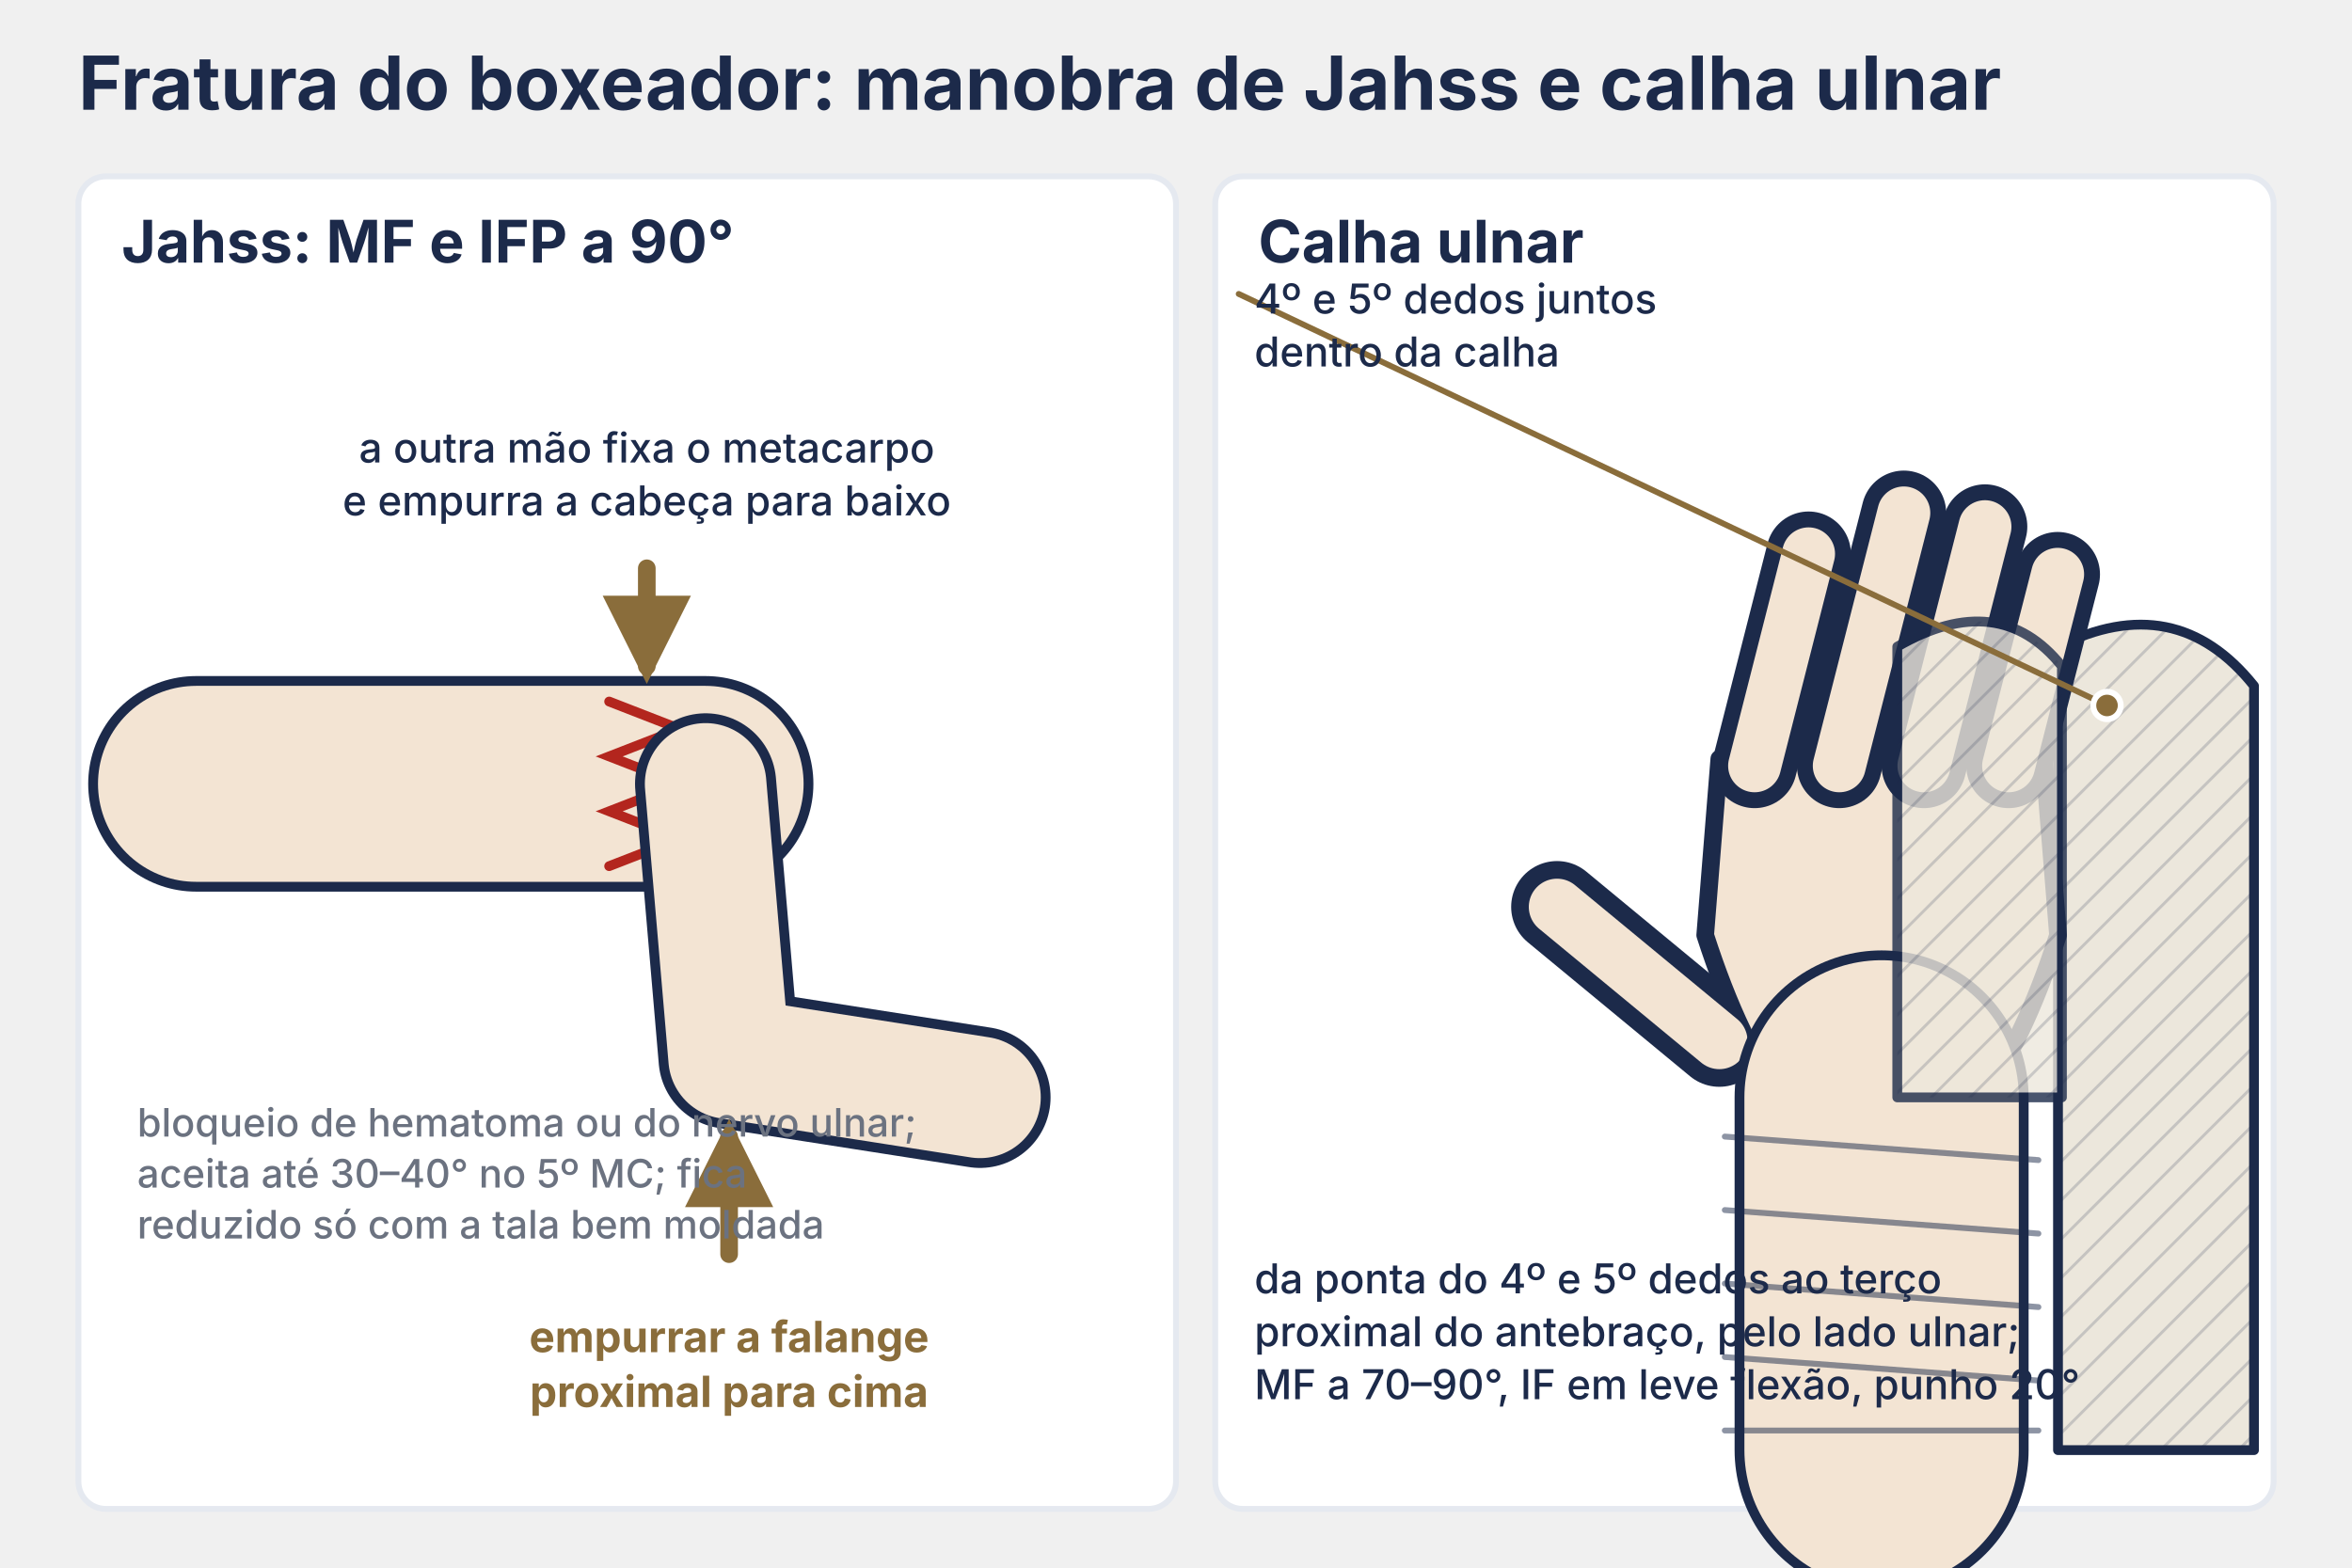
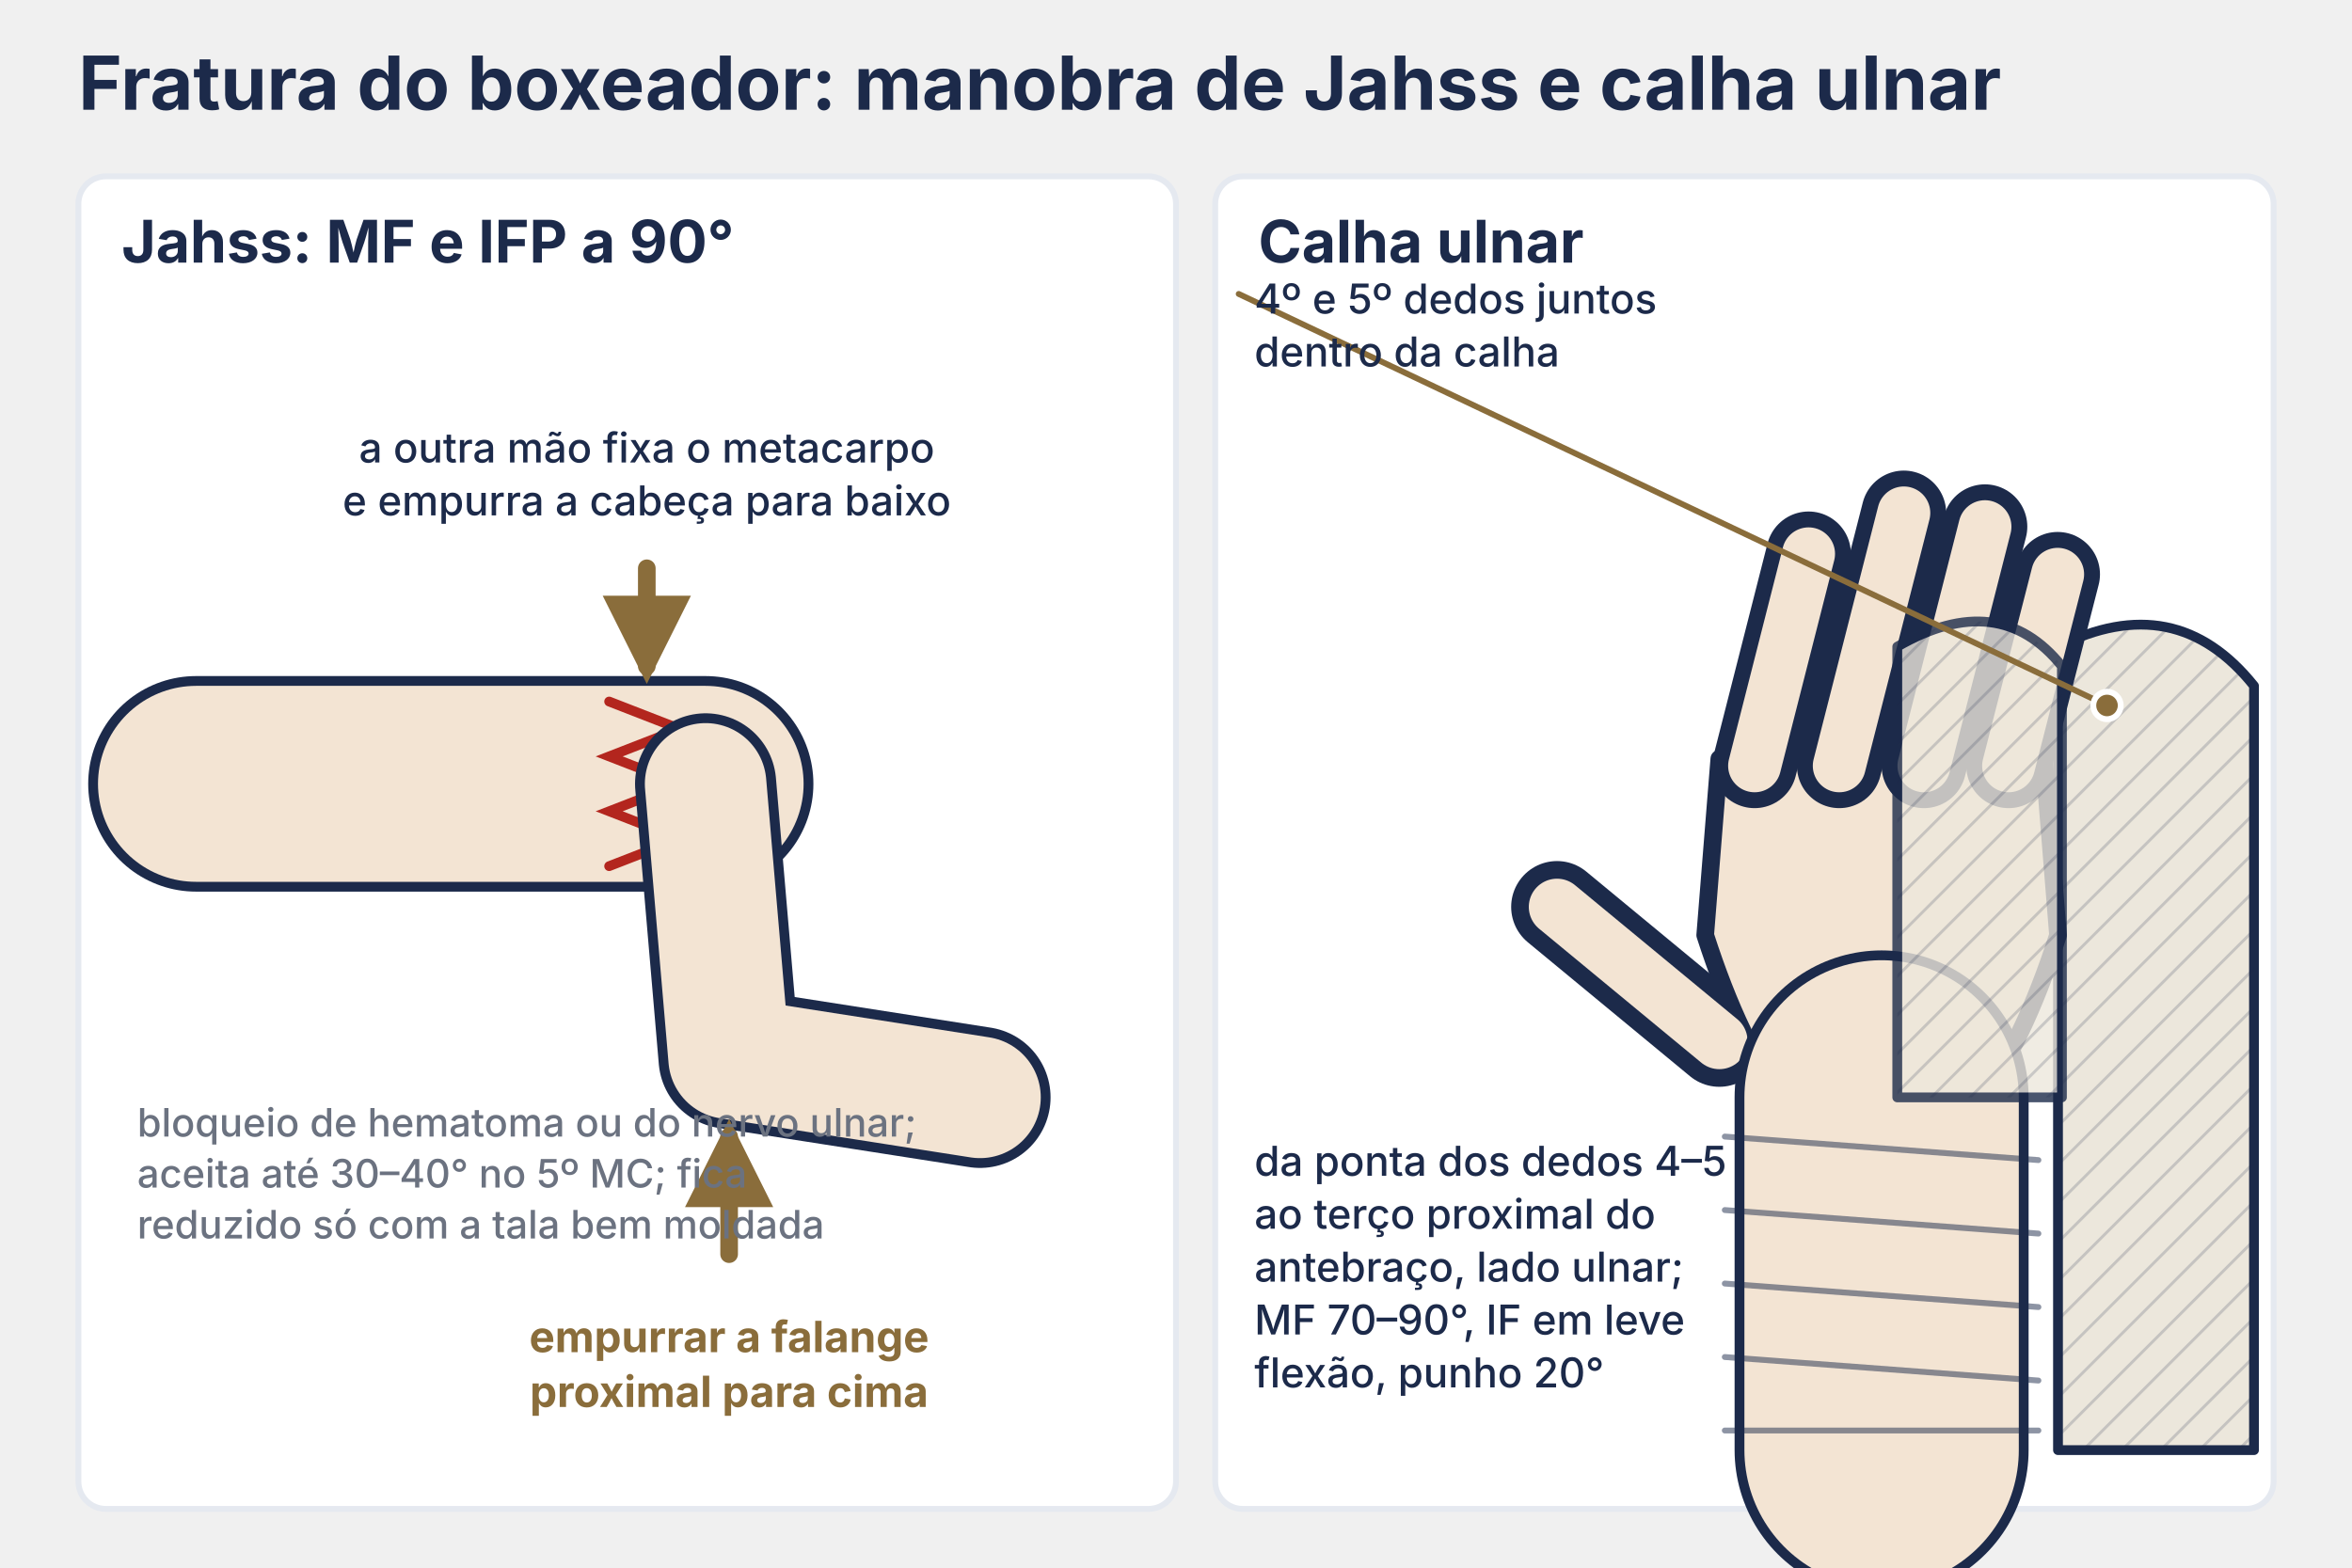
<svg xmlns="http://www.w3.org/2000/svg" viewBox="0 0 1200 800" width="1200" height="800" font-family="Inter, 'Segoe UI', Arial, sans-serif">
  <defs>
    <marker id="ah" viewBox="0 0 10 10" refX="8" refY="5" markerWidth="5" markerHeight="5" orient="auto-start-reverse">
      <path d="M0 0 L10 5 L0 10 z" fill="#8a6d3b" />
    </marker>
    <marker id="ahr" viewBox="0 0 10 10" refX="8" refY="5" markerWidth="5" markerHeight="5" orient="auto-start-reverse">
      <path d="M0 0 L10 5 L0 10 z" fill="#b3261e" />
    </marker>
    <marker id="ahn" viewBox="0 0 10 10" refX="8" refY="5" markerWidth="5" markerHeight="5" orient="auto-start-reverse">
      <path d="M0 0 L10 5 L0 10 z" fill="#1c2a4a" />
    </marker>
    <pattern id="hatch" width="14" height="14" patternUnits="userSpaceOnUse" patternTransform="rotate(45)">
      <line x1="0" y1="0" x2="0" y2="14" stroke="#1c2a4a" stroke-opacity="0.18" stroke-width="3" />
    </pattern>
    <pattern id="cotton" width="12" height="12" patternUnits="userSpaceOnUse">
      <circle cx="6" cy="6" r="2" fill="#1c2a4a" fill-opacity="0.12" />
    </pattern>
    <pattern id="cloth" width="16" height="16" patternUnits="userSpaceOnUse">
      <path d="M0 8 H16 M8 0 V16" stroke="#1c2a4a" stroke-opacity="0.08" stroke-width="2" />
    </pattern>
  </defs>
  <rect x="40" y="90" width="560" height="680" rx="14" fill="#ffffff" stroke="#e5e9f0" stroke-width="3" />
  <text x="62" y="134" font-size="30" text-anchor="start" font-weight="700" fill="#1c2a4a">Jahss: MF e IFP a 90°</text>
  <path d="M100 400 L360 400" fill="none" stroke="#1c2a4a" stroke-width="110" stroke-linecap="round" stroke-linejoin="round" />
  <path d="M100 400 L360 400" fill="none" stroke="#f3e4d3" stroke-width="100" stroke-linecap="round" stroke-linejoin="round" />
  <path d="M310.8 358 L346.8 372 L310.8 386 L346.8 400 L310.8 414 L346.8 428 L310.8 442" fill="none" stroke="#b3261e" stroke-width="5" stroke-linecap="round" stroke-linejoin="miter" />
  <path d="M360 400 L372 540 L500 560" fill="none" stroke="#1c2a4a" stroke-width="72" stroke-linecap="round" stroke-linejoin="round" />
  <path d="M360 400 L372 540 L500 560" fill="none" stroke="#f3e4d3" stroke-width="62" stroke-linecap="round" stroke-linejoin="round" />
  <path d="M372 640 L372 580" fill="none" stroke="#8a6d3b" stroke-width="9" stroke-linecap="round" stroke-linejoin="round" marker-end="url(#ah)" />
  <text x="372" y="690" font-size="22" text-anchor="middle" font-weight="700" fill="#8a6d3b">empurrar a falange</text>
  <text x="372" y="718" font-size="22" text-anchor="middle" font-weight="700" fill="#8a6d3b">proximal para cima</text>
  <path d="M330 290 L330 340" fill="none" stroke="#8a6d3b" stroke-width="9" stroke-linecap="round" stroke-linejoin="round" marker-end="url(#ah)" />
  <text x="330" y="236" font-size="21" text-anchor="middle" font-weight="500" fill="#1c2a4a">a outra mão fixa o metacarpo</text>
  <text x="330" y="263" font-size="21" text-anchor="middle" font-weight="500" fill="#1c2a4a">e empurra a cabeça para baixo</text>
  <text x="70" y="580" font-size="20" text-anchor="start" font-weight="500" fill="#6b7280">bloqueio de hematoma ou do nervo ulnar;</text>
  <text x="70" y="606" font-size="20" text-anchor="start" font-weight="500" fill="#6b7280">aceita até 30–40° no 5º MC; fica</text>
  <text x="70" y="632" font-size="20" text-anchor="start" font-weight="500" fill="#6b7280">reduzido só com a tala bem moldada</text>
  <rect x="620" y="90" width="540" height="680" rx="14" fill="#ffffff" stroke="#e5e9f0" stroke-width="3" />
  <text x="642" y="134" font-size="30" text-anchor="start" font-weight="700" fill="#1c2a4a">Calha ulnar</text>
  <path d="M1050 330 Q1110 300 1150 350 L1150 740 L1050 740 Z" fill="#ece7dc" stroke="#1c2a4a" stroke-width="5" stroke-linecap="round" stroke-linejoin="round" />
  <path d="M1050 330 Q1110 300 1150 350 L1150 740 L1050 740 Z" fill="url(#hatch)" stroke="none" stroke-width="5" stroke-linecap="round" stroke-linejoin="round" />
  <g transform="translate(960 470) rotate(-90) scale(1.8)">
    <g transform="translate(0 0) rotate(0) scale(1)">
      <path d="M-34 -46 L4 -92" fill="none" stroke="#1c2a4a" stroke-width="26" stroke-linecap="round" stroke-linejoin="round" />
      <path d="M-4 -50 L46 -46 Q60 0 46 46 L-4 50 Q-66 30 -68 0 Q-66 -30 -4 -50 Z" fill="#f3e4d3" stroke="#1c2a4a" stroke-width="5" stroke-linecap="round" stroke-linejoin="round" />
      <path d="M44 -36 L104.1 -20.7" fill="none" stroke="#1c2a4a" stroke-width="24" stroke-linecap="round" stroke-linejoin="round" />
      <path d="M44 -12 L115.7 6.3" fill="none" stroke="#1c2a4a" stroke-width="24" stroke-linecap="round" stroke-linejoin="round" />
      <path d="M44 12 L111.8 29.3" fill="none" stroke="#1c2a4a" stroke-width="24" stroke-linecap="round" stroke-linejoin="round" />
      <path d="M44 36 L98.3 49.9" fill="none" stroke="#1c2a4a" stroke-width="24" stroke-linecap="round" stroke-linejoin="round" />
      <path d="M44 -36 L104.1 -20.7" fill="none" stroke="#f3e4d3" stroke-width="15" stroke-linecap="round" stroke-linejoin="round" />
      <path d="M44 -12 L115.7 6.3" fill="none" stroke="#f3e4d3" stroke-width="15" stroke-linecap="round" stroke-linejoin="round" />
      <path d="M44 12 L111.8 29.3" fill="none" stroke="#f3e4d3" stroke-width="15" stroke-linecap="round" stroke-linejoin="round" />
      <path d="M44 36 L98.3 49.9" fill="none" stroke="#f3e4d3" stroke-width="15" stroke-linecap="round" stroke-linejoin="round" />
      <path d="M-34 -46 L4 -92" fill="none" stroke="#f3e4d3" stroke-width="16" stroke-linecap="round" stroke-linejoin="round" />
    </g>
  </g>
  <path d="M960 560 L960 740" fill="none" stroke="#1c2a4a" stroke-width="150" stroke-linecap="round" stroke-linejoin="round" />
  <path d="M960 560 L960 740" fill="none" stroke="#f3e4d3" stroke-width="140" stroke-linecap="round" stroke-linejoin="round" />
  <path d="M880 580 L1040 592" fill="none" stroke="#1c2a4a" stroke-width="3" stroke-linecap="round" stroke-linejoin="round" opacity="0.5" />
  <path d="M880 617.5 L1040 629.5" fill="none" stroke="#1c2a4a" stroke-width="3" stroke-linecap="round" stroke-linejoin="round" opacity="0.5" />
  <path d="M880 655 L1040 667" fill="none" stroke="#1c2a4a" stroke-width="3" stroke-linecap="round" stroke-linejoin="round" opacity="0.5" />
  <path d="M880 692.5 L1040 704.5" fill="none" stroke="#1c2a4a" stroke-width="3" stroke-linecap="round" stroke-linejoin="round" opacity="0.5" />
  <path d="M880 730 L1040 730" fill="none" stroke="#1c2a4a" stroke-width="3" stroke-linecap="round" stroke-linejoin="round" opacity="0.5" />
  <path d="M968 330 Q1020 300 1052 340 L1052 560 L968 560 Z" fill="#ece7dc" stroke="#1c2a4a" stroke-width="5" stroke-linecap="round" stroke-linejoin="round" opacity="0.8" />
  <path d="M968 330 Q1020 300 1052 340 L1052 560 L968 560 Z" fill="url(#hatch)" stroke="none" stroke-width="5" stroke-linecap="round" stroke-linejoin="round" />
-   <text x="640" y="660" font-size="21" text-anchor="start" font-weight="500" fill="#1c2a4a">da ponta do 4º e 5º dedos ao terço</text>
-   <text x="640" y="687" font-size="21" text-anchor="start" font-weight="500" fill="#1c2a4a">proximal do antebraço, pelo lado ulnar;</text>
-   <text x="640" y="714" font-size="21" text-anchor="start" font-weight="500" fill="#1c2a4a">MF a 70–90°, IF em leve flexão, punho 20°</text>
+   <text x="640" y="600" font-size="21" text-anchor="start" font-weight="500" fill="#1c2a4a">da ponta dos dedos 4–5</text>
+   <text x="640" y="627" font-size="21" text-anchor="start" font-weight="500" fill="#1c2a4a">ao terço proximal do</text>
+   <text x="640" y="654" font-size="21" text-anchor="start" font-weight="500" fill="#1c2a4a">antebraço, lado ulnar;</text>
+   <text x="640" y="681" font-size="21" text-anchor="start" font-weight="500" fill="#1c2a4a">MF 70–90°, IF em leve</text>
+   <text x="640" y="708" font-size="21" text-anchor="start" font-weight="500" fill="#1c2a4a">flexão, punho 20°</text>
  <path d="M632 150 L1075 360" fill="none" stroke="#8a6d3b" stroke-width="3" stroke-linecap="round" stroke-linejoin="round" />
  <circle cx="1075" cy="360" r="7" fill="#8a6d3b" stroke="#ffffff" stroke-width="3" />
  <text x="640" y="160" font-size="21" text-anchor="start" font-weight="500" fill="#1c2a4a">4º e 5º dedos juntos</text>
  <text x="640" y="187" font-size="21" text-anchor="start" font-weight="500" fill="#1c2a4a">dentro da calha</text>
  <text x="40" y="56" font-size="38" text-anchor="start" font-weight="700" fill="#1c2a4a" data-top="1">Fratura do boxeador: manobra de Jahss e calha ulnar</text>
</svg>
